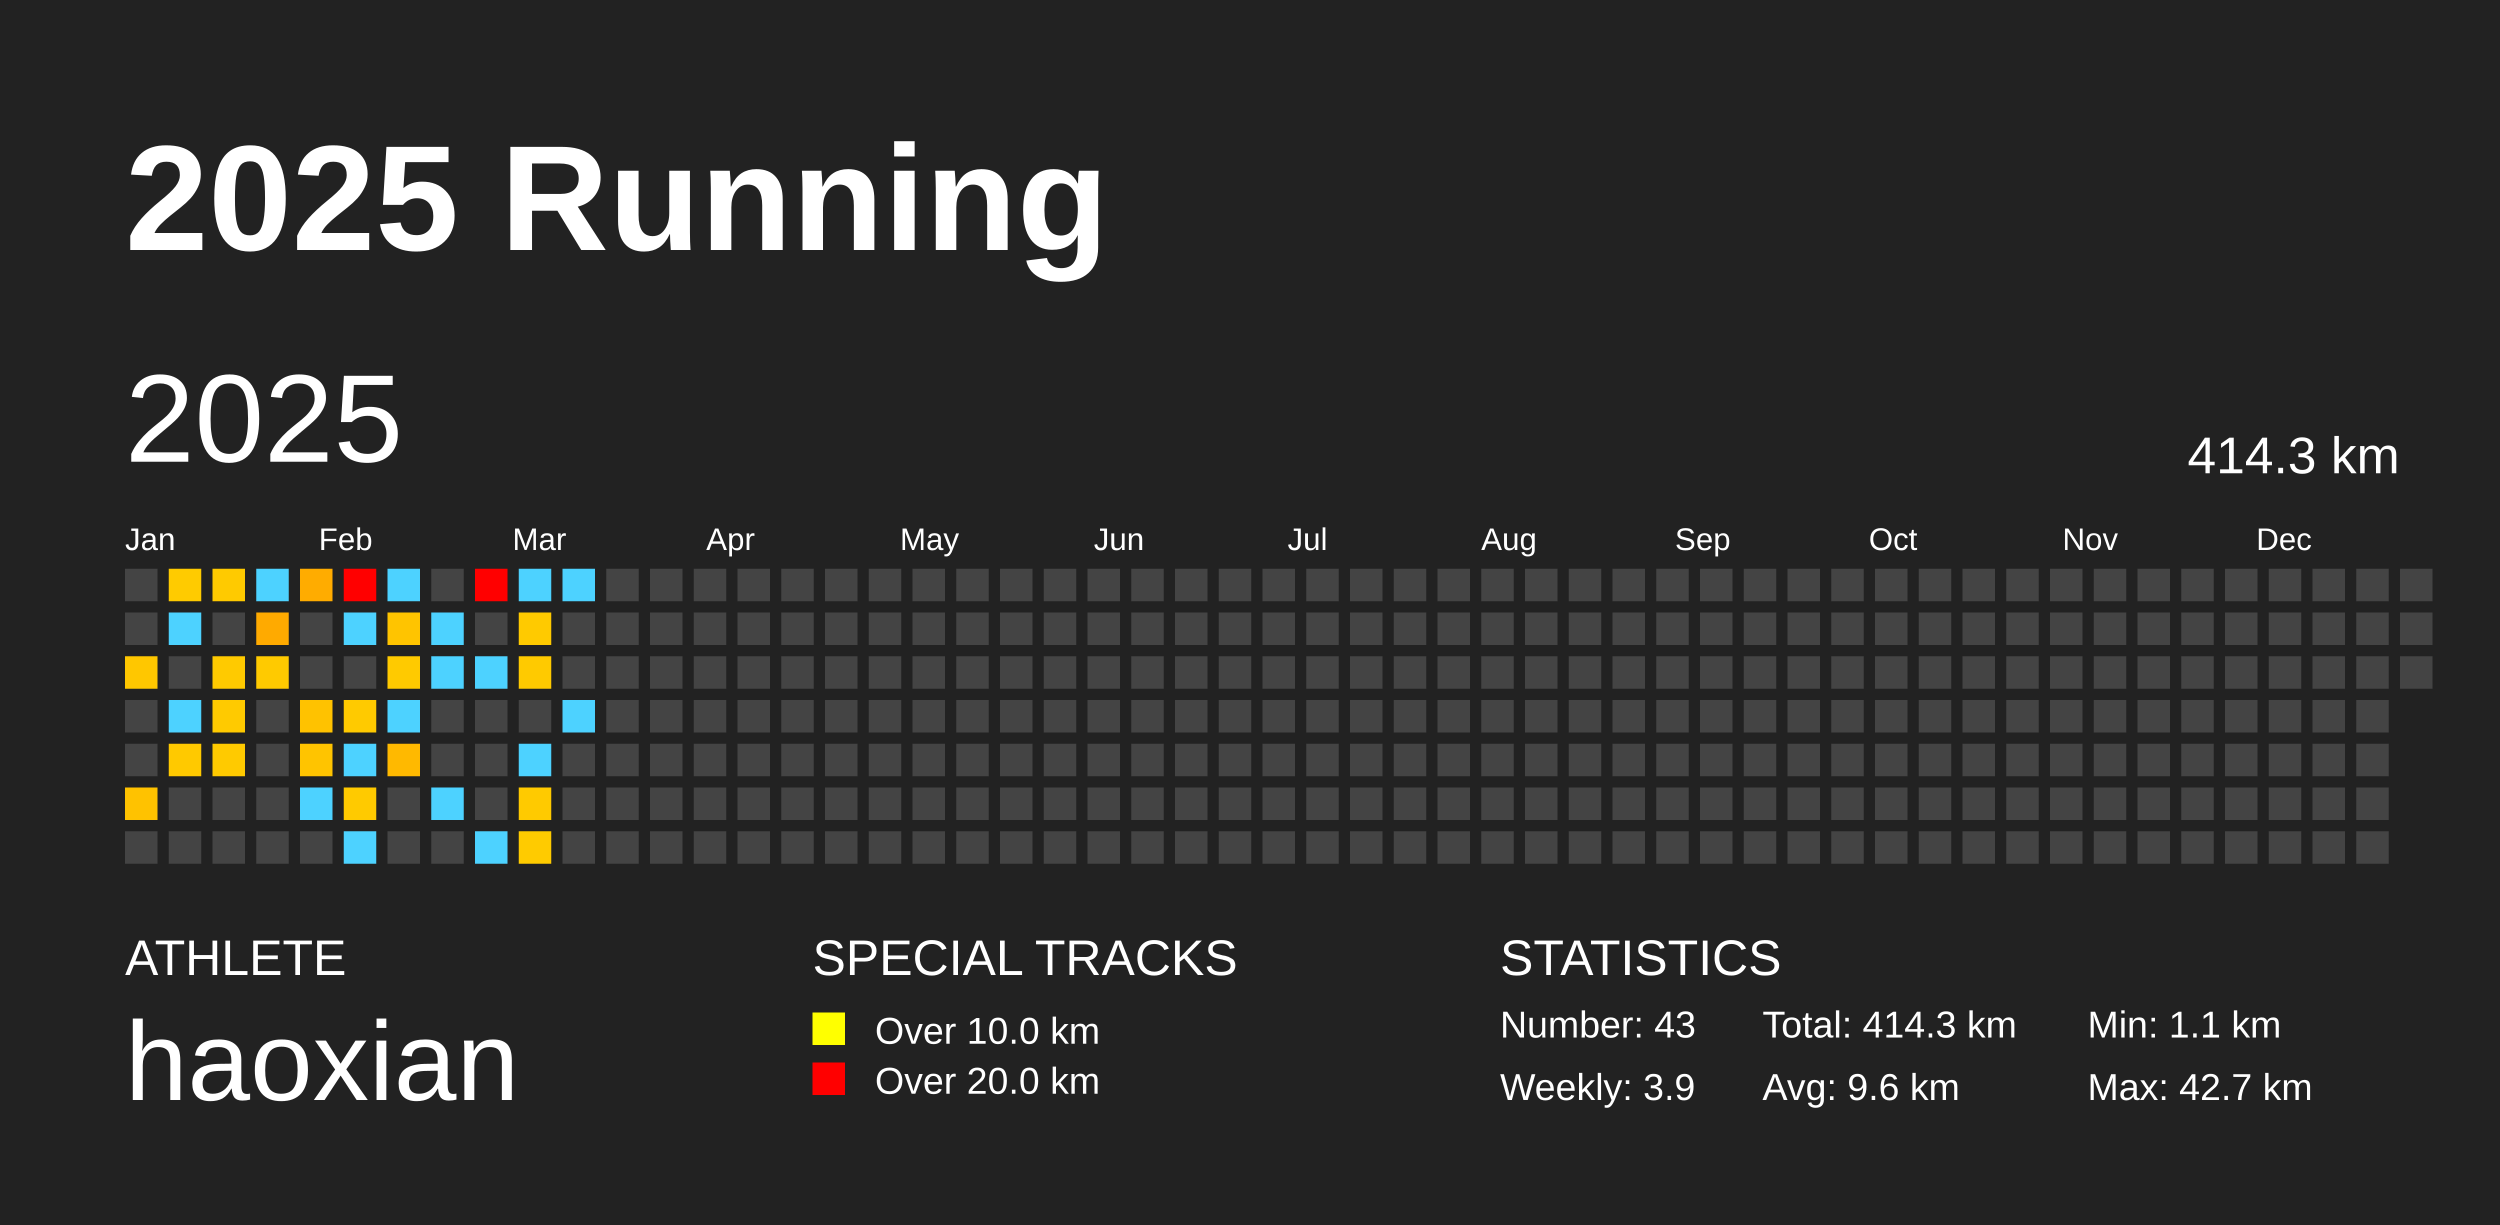
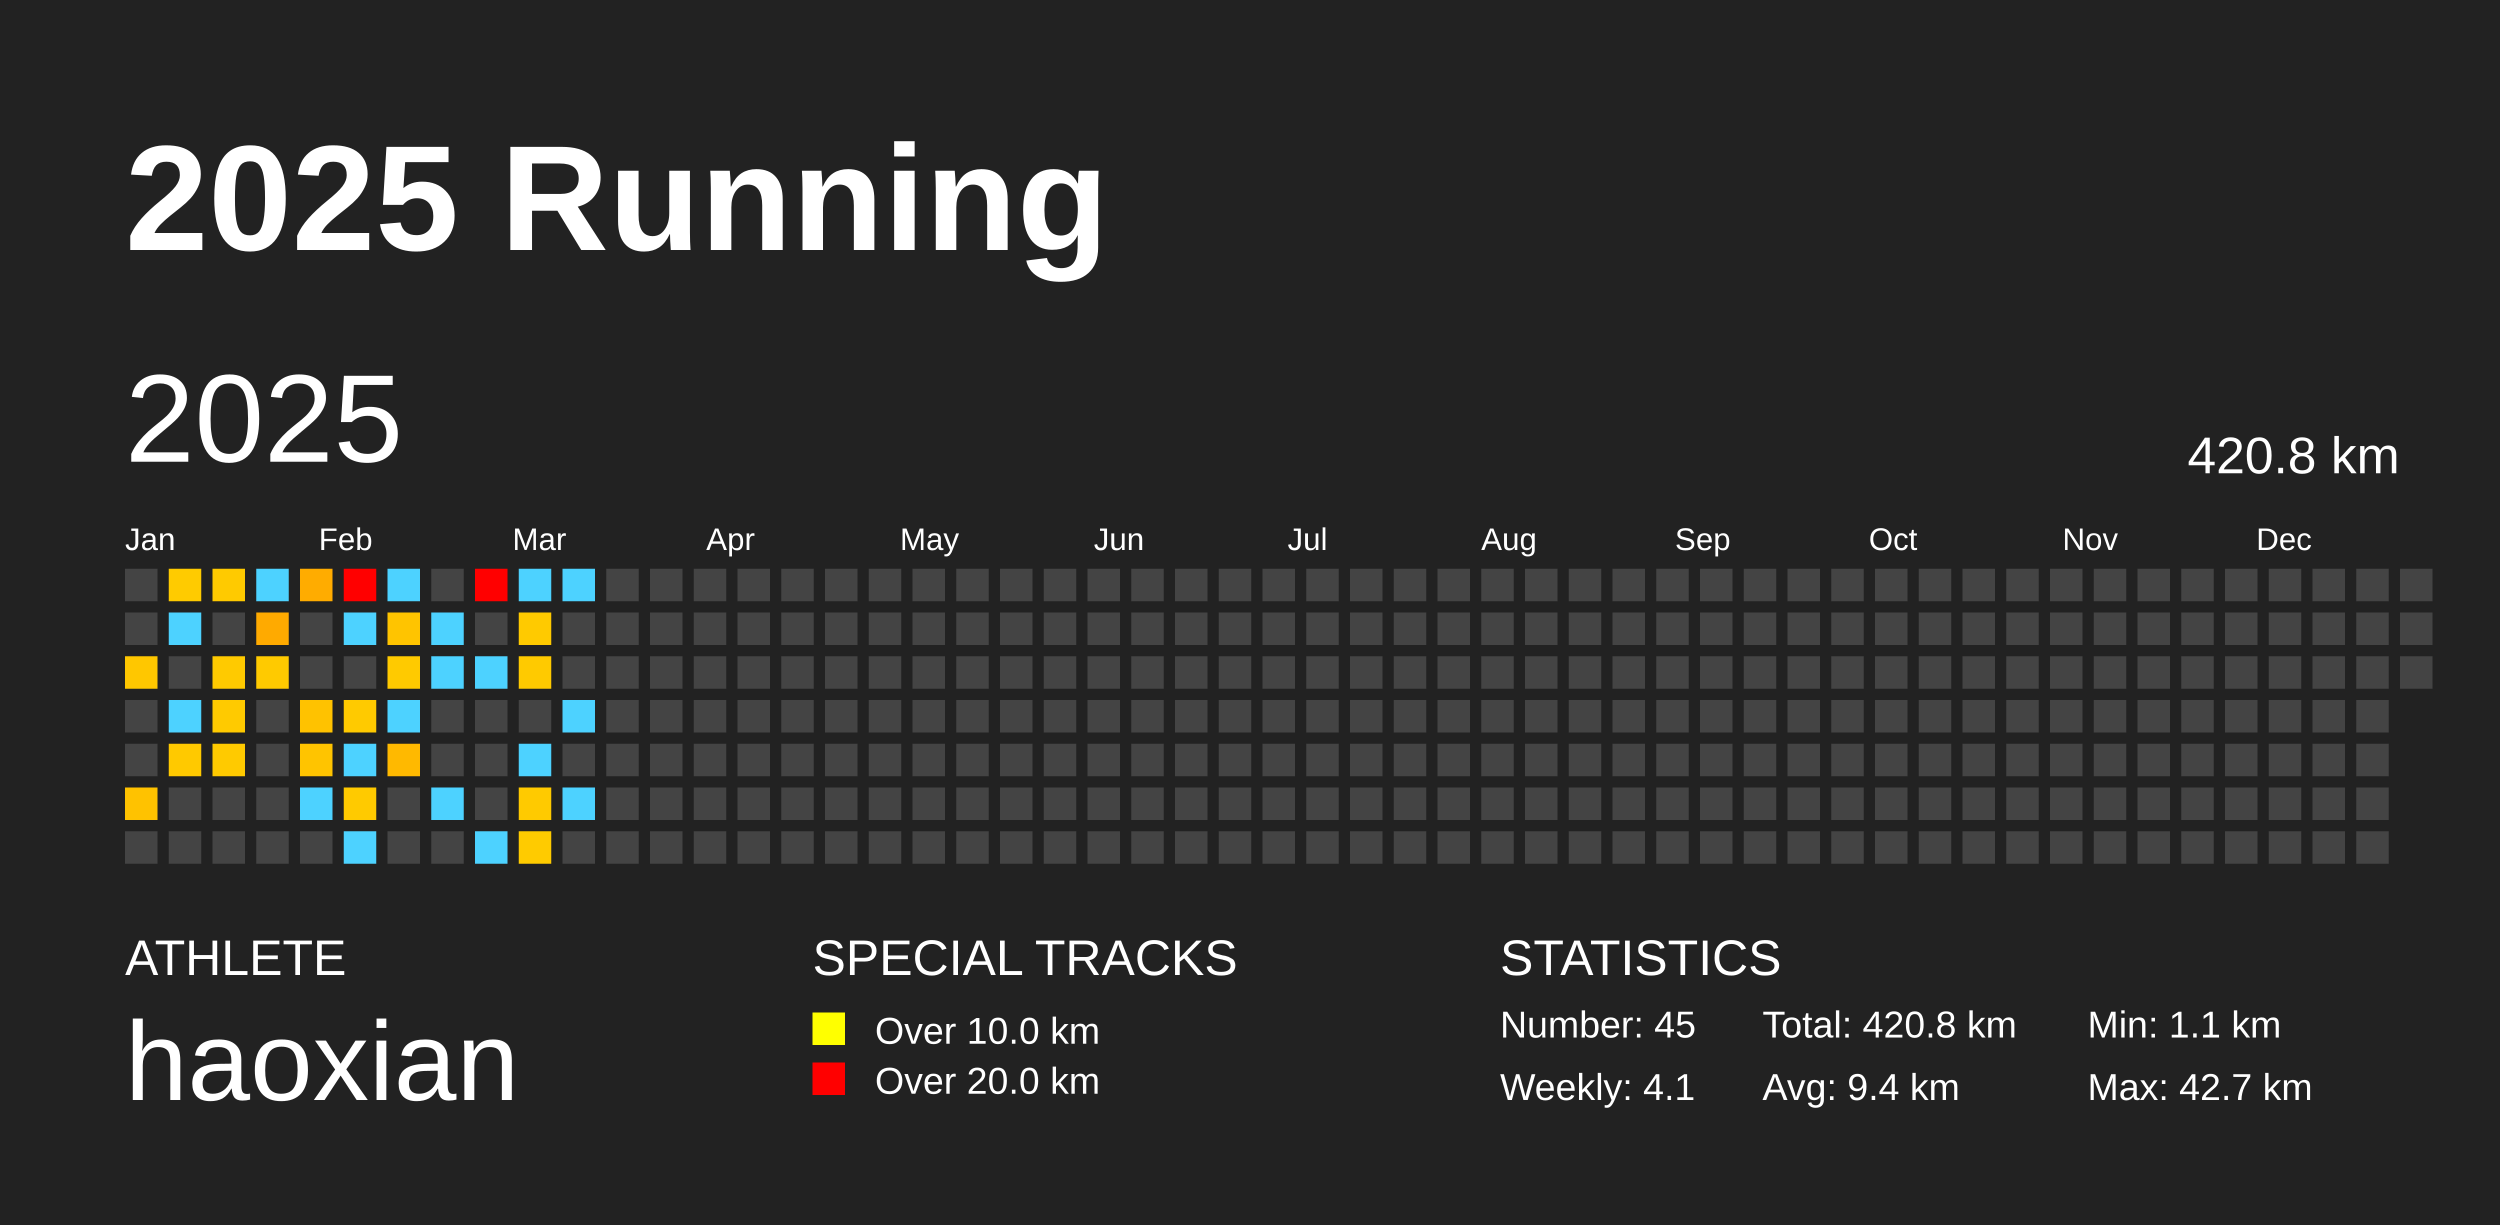
<svg xmlns="http://www.w3.org/2000/svg" baseProfile="full" height="98mm" version="1.1" viewBox="0,0,200,98" width="200mm">
  <defs />
  <rect fill="#222222" height="98" width="200" x="0" y="0" />
  <text fill="#FFFFFF" style="font-size:12px; font-family:Arial; font-weight:bold;" x="10" y="20">2025 Running</text>
  <text fill="#FFFFFF" style="font-size:4px; font-family:Arial" x="10" y="78">ATHLETE</text>
  <text fill="#FFFFFF" style="font-size:9px; font-family:Arial" x="10" y="88">haoxian</text>
  <text fill="#FFFFFF" style="font-size:4px; font-family:Arial" x="65" y="78">SPECIAL TRACKS</text>
  <rect fill="yellow" height="2.6" width="2.6" x="65" y="81" />
  <text fill="#FFFFFF" style="font-size:3px; font-family:Arial" x="70" y="83.5">Over 10.0 km</text>
  <rect fill="red" height="2.6" width="2.6" x="65" y="85" />
  <text fill="#FFFFFF" style="font-size:3px; font-family:Arial" x="70" y="87.5">Over 20.0 km</text>
  <text fill="#FFFFFF" style="font-size:4px; font-family:Arial" x="120" y="78">STATISTICS</text>
-   <text fill="#FFFFFF" style="font-size:3px; font-family:Arial" x="120" y="83">Number: 43</text>
-   <text fill="#FFFFFF" style="font-size:3px; font-family:Arial" x="120" y="88">Weekly: 3.9</text>
-   <text fill="#FFFFFF" style="font-size:3px; font-family:Arial" x="141" y="83">Total: 414.3 km</text>
-   <text fill="#FFFFFF" style="font-size:3px; font-family:Arial" x="141" y="88">Avg: 9.6 km</text>
+   <text fill="#FFFFFF" style="font-size:3px; font-family:Arial" x="120" y="83">Number: 45</text>
+   <text fill="#FFFFFF" style="font-size:3px; font-family:Arial" x="120" y="88">Weekly: 4.1</text>
+   <text fill="#FFFFFF" style="font-size:3px; font-family:Arial" x="141" y="83">Total: 420.8 km</text>
+   <text fill="#FFFFFF" style="font-size:3px; font-family:Arial" x="141" y="88">Avg: 9.4 km</text>
  <text fill="#FFFFFF" style="font-size:3px; font-family:Arial" x="167" y="83">Min: 1.1 km</text>
  <text fill="#FFFFFF" style="font-size:3px; font-family:Arial" x="167" y="88">Max: 42.7 km</text>
  <text dominant-baseline="hanging" fill="#FFFFFF" style="font-size:10.0px; font-family:Arial;" x="10" y="30">2025</text>
-   <text dominant-baseline="hanging" fill="#FFFFFF" style="font-size:4.125px; font-family:Arial;" x="175" y="35">414.3 km</text>
+   <text dominant-baseline="hanging" fill="#FFFFFF" style="font-size:4.125px; font-family:Arial;" x="175" y="35">420.8 km</text>
  <text fill="#FFFFFF" style="font-size:2.5px; font-family:Arial" x="10.0" y="44">Jan</text>
  <text fill="#FFFFFF" style="font-size:2.5px; font-family:Arial" x="25.5" y="44">Feb</text>
  <text fill="#FFFFFF" style="font-size:2.5px; font-family:Arial" x="41.0" y="44">Mar</text>
  <text fill="#FFFFFF" style="font-size:2.5px; font-family:Arial" x="56.5" y="44">Apr</text>
  <text fill="#FFFFFF" style="font-size:2.5px; font-family:Arial" x="72.0" y="44">May</text>
  <text fill="#FFFFFF" style="font-size:2.5px; font-family:Arial" x="87.5" y="44">Jun</text>
  <text fill="#FFFFFF" style="font-size:2.5px; font-family:Arial" x="103.0" y="44">Jul</text>
  <text fill="#FFFFFF" style="font-size:2.5px; font-family:Arial" x="118.5" y="44">Aug</text>
  <text fill="#FFFFFF" style="font-size:2.5px; font-family:Arial" x="134.0" y="44">Sep</text>
  <text fill="#FFFFFF" style="font-size:2.5px; font-family:Arial" x="149.5" y="44">Oct</text>
  <text fill="#FFFFFF" style="font-size:2.5px; font-family:Arial" x="165.0" y="44">Nov</text>
  <text fill="#FFFFFF" style="font-size:2.5px; font-family:Arial" x="180.5" y="44">Dec</text>
  <rect fill="#444444" height="2.6" width="2.6" x="10.0" y="45.5" />
  <rect fill="#444444" height="2.6" width="2.6" x="10.0" y="49.0" />
  <rect fill="#ffc700" height="2.6" width="2.6" x="10.0" y="52.5" />
  <rect fill="#444444" height="2.6" width="2.6" x="10.0" y="56.0" />
  <rect fill="#444444" height="2.6" width="2.6" x="10.0" y="59.5" />
  <rect fill="#ffc200" height="2.6" width="2.6" x="10.0" y="63.0" />
  <rect fill="#444444" height="2.6" width="2.6" x="10.0" y="66.5" />
  <rect fill="#ffcb00" height="2.6" width="2.6" x="13.5" y="45.5" />
  <rect fill="#4dd2ff" height="2.6" width="2.6" x="13.5" y="49.0" />
  <rect fill="#444444" height="2.6" width="2.6" x="13.5" y="52.5" />
  <rect fill="#4dd2ff" height="2.6" width="2.6" x="13.5" y="56.0" />
  <rect fill="#ffc900" height="2.6" width="2.6" x="13.5" y="59.5" />
  <rect fill="#444444" height="2.6" width="2.6" x="13.5" y="63.0" />
  <rect fill="#444444" height="2.6" width="2.6" x="13.5" y="66.5" />
  <rect fill="#ffca00" height="2.6" width="2.6" x="17.0" y="45.5" />
  <rect fill="#444444" height="2.6" width="2.6" x="17.0" y="49.0" />
  <rect fill="#ffca00" height="2.6" width="2.6" x="17.0" y="52.5" />
  <rect fill="#ffca00" height="2.6" width="2.6" x="17.0" y="56.0" />
  <rect fill="#ffca00" height="2.6" width="2.6" x="17.0" y="59.5" />
  <rect fill="#444444" height="2.6" width="2.6" x="17.0" y="63.0" />
  <rect fill="#444444" height="2.6" width="2.6" x="17.0" y="66.5" />
  <rect fill="#4dd2ff" height="2.6" width="2.6" x="20.5" y="45.5" />
  <rect fill="#ffaa00" height="2.6" width="2.6" x="20.5" y="49.0" />
  <rect fill="#ffca00" height="2.6" width="2.6" x="20.5" y="52.5" />
  <rect fill="#444444" height="2.6" width="2.6" x="20.5" y="56.0" />
  <rect fill="#444444" height="2.6" width="2.6" x="20.5" y="59.5" />
  <rect fill="#444444" height="2.6" width="2.6" x="20.5" y="63.0" />
  <rect fill="#444444" height="2.6" width="2.6" x="20.5" y="66.5" />
  <rect fill="#ffac00" height="2.6" width="2.6" x="24.0" y="45.5" />
  <rect fill="#444444" height="2.6" width="2.6" x="24.0" y="49.0" />
  <rect fill="#444444" height="2.6" width="2.6" x="24.0" y="52.5" />
  <rect fill="#ffc200" height="2.6" width="2.6" x="24.0" y="56.0" />
  <rect fill="#ffc400" height="2.6" width="2.6" x="24.0" y="59.5" />
  <rect fill="#4dd2ff" height="2.6" width="2.6" x="24.0" y="63.0" />
  <rect fill="#444444" height="2.6" width="2.6" x="24.0" y="66.5" />
  <rect fill="red" height="2.6" width="2.6" x="27.5" y="45.5" />
  <rect fill="#4dd2ff" height="2.6" width="2.6" x="27.5" y="49.0" />
  <rect fill="#444444" height="2.6" width="2.6" x="27.5" y="52.5" />
  <rect fill="#ffca00" height="2.6" width="2.6" x="27.5" y="56.0" />
  <rect fill="#4dd2ff" height="2.6" width="2.6" x="27.5" y="59.5" />
  <rect fill="#ffca00" height="2.6" width="2.6" x="27.5" y="63.0" />
  <rect fill="#4dd2ff" height="2.6" width="2.6" x="27.5" y="66.5" />
  <rect fill="#4dd2ff" height="2.6" width="2.6" x="31.0" y="45.5" />
  <rect fill="#ffc400" height="2.6" width="2.6" x="31.0" y="49.0" />
  <rect fill="#ffca00" height="2.6" width="2.6" x="31.0" y="52.5" />
  <rect fill="#4dd2ff" height="2.6" width="2.6" x="31.0" y="56.0" />
  <rect fill="#ffb900" height="2.6" width="2.6" x="31.0" y="59.5" />
  <rect fill="#444444" height="2.6" width="2.6" x="31.0" y="63.0" />
  <rect fill="#444444" height="2.6" width="2.6" x="31.0" y="66.5" />
  <rect fill="#444444" height="2.6" width="2.6" x="34.5" y="45.5" />
  <rect fill="#4dd2ff" height="2.6" width="2.6" x="34.5" y="49.0" />
  <rect fill="#4dd2ff" height="2.6" width="2.6" x="34.5" y="52.5" />
  <rect fill="#444444" height="2.6" width="2.6" x="34.5" y="56.0" />
  <rect fill="#444444" height="2.6" width="2.6" x="34.5" y="59.5" />
  <rect fill="#4dd2ff" height="2.6" width="2.6" x="34.5" y="63.0" />
  <rect fill="#444444" height="2.6" width="2.6" x="34.5" y="66.5" />
  <rect fill="red" height="2.6" width="2.6" x="38.0" y="45.5" />
  <rect fill="#444444" height="2.6" width="2.6" x="38.0" y="49.0" />
  <rect fill="#4dd2ff" height="2.6" width="2.6" x="38.0" y="52.5" />
  <rect fill="#444444" height="2.6" width="2.6" x="38.0" y="56.0" />
  <rect fill="#444444" height="2.6" width="2.6" x="38.0" y="59.5" />
  <rect fill="#444444" height="2.6" width="2.6" x="38.0" y="63.0" />
  <rect fill="#4dd2ff" height="2.6" width="2.6" x="38.0" y="66.5" />
  <rect fill="#4dd2ff" height="2.6" width="2.6" x="41.5" y="45.5" />
  <rect fill="#ffca00" height="2.6" width="2.6" x="41.5" y="49.0" />
  <rect fill="#ffca00" height="2.6" width="2.6" x="41.5" y="52.5" />
  <rect fill="#444444" height="2.6" width="2.6" x="41.5" y="56.0" />
  <rect fill="#4dd2ff" height="2.6" width="2.6" x="41.5" y="59.5" />
  <rect fill="#ffca00" height="2.6" width="2.6" x="41.5" y="63.0" />
  <rect fill="#ffcb00" height="2.6" width="2.6" x="41.5" y="66.5" />
  <rect fill="#4dd2ff" height="2.6" width="2.6" x="45.0" y="45.5" />
  <rect fill="#444444" height="2.6" width="2.6" x="45.0" y="49.0" />
  <rect fill="#444444" height="2.6" width="2.6" x="45.0" y="52.5" />
  <rect fill="#4dd2ff" height="2.6" width="2.6" x="45.0" y="56.0" />
  <rect fill="#444444" height="2.6" width="2.6" x="45.0" y="59.5" />
-   <rect fill="#444444" height="2.6" width="2.6" x="45.0" y="63.0" />
+   <rect fill="#4dd2ff" height="2.6" width="2.6" x="45.0" y="63.0" />
  <rect fill="#444444" height="2.6" width="2.6" x="45.0" y="66.5" />
  <rect fill="#444444" height="2.6" width="2.6" x="48.5" y="45.5" />
  <rect fill="#444444" height="2.6" width="2.6" x="48.5" y="49.0" />
  <rect fill="#444444" height="2.6" width="2.6" x="48.5" y="52.5" />
  <rect fill="#444444" height="2.6" width="2.6" x="48.5" y="56.0" />
  <rect fill="#444444" height="2.6" width="2.6" x="48.5" y="59.5" />
  <rect fill="#444444" height="2.6" width="2.6" x="48.5" y="63.0" />
  <rect fill="#444444" height="2.6" width="2.6" x="48.5" y="66.5" />
  <rect fill="#444444" height="2.6" width="2.6" x="52.0" y="45.5" />
  <rect fill="#444444" height="2.6" width="2.6" x="52.0" y="49.0" />
  <rect fill="#444444" height="2.6" width="2.6" x="52.0" y="52.5" />
  <rect fill="#444444" height="2.6" width="2.6" x="52.0" y="56.0" />
  <rect fill="#444444" height="2.6" width="2.6" x="52.0" y="59.5" />
  <rect fill="#444444" height="2.6" width="2.6" x="52.0" y="63.0" />
  <rect fill="#444444" height="2.6" width="2.6" x="52.0" y="66.5" />
  <rect fill="#444444" height="2.6" width="2.6" x="55.5" y="45.5" />
  <rect fill="#444444" height="2.6" width="2.6" x="55.5" y="49.0" />
  <rect fill="#444444" height="2.6" width="2.6" x="55.5" y="52.5" />
  <rect fill="#444444" height="2.6" width="2.6" x="55.5" y="56.0" />
  <rect fill="#444444" height="2.6" width="2.6" x="55.5" y="59.5" />
  <rect fill="#444444" height="2.6" width="2.6" x="55.5" y="63.0" />
  <rect fill="#444444" height="2.6" width="2.6" x="55.5" y="66.5" />
  <rect fill="#444444" height="2.6" width="2.6" x="59.0" y="45.5" />
  <rect fill="#444444" height="2.6" width="2.6" x="59.0" y="49.0" />
  <rect fill="#444444" height="2.6" width="2.6" x="59.0" y="52.5" />
  <rect fill="#444444" height="2.6" width="2.6" x="59.0" y="56.0" />
  <rect fill="#444444" height="2.6" width="2.6" x="59.0" y="59.5" />
  <rect fill="#444444" height="2.6" width="2.6" x="59.0" y="63.0" />
  <rect fill="#444444" height="2.6" width="2.6" x="59.0" y="66.5" />
  <rect fill="#444444" height="2.6" width="2.6" x="62.5" y="45.5" />
  <rect fill="#444444" height="2.6" width="2.6" x="62.5" y="49.0" />
  <rect fill="#444444" height="2.6" width="2.6" x="62.5" y="52.5" />
  <rect fill="#444444" height="2.6" width="2.6" x="62.5" y="56.0" />
  <rect fill="#444444" height="2.6" width="2.6" x="62.5" y="59.5" />
  <rect fill="#444444" height="2.6" width="2.6" x="62.5" y="63.0" />
  <rect fill="#444444" height="2.6" width="2.6" x="62.5" y="66.5" />
  <rect fill="#444444" height="2.6" width="2.6" x="66.0" y="45.5" />
  <rect fill="#444444" height="2.6" width="2.6" x="66.0" y="49.0" />
  <rect fill="#444444" height="2.6" width="2.6" x="66.0" y="52.5" />
  <rect fill="#444444" height="2.6" width="2.6" x="66.0" y="56.0" />
  <rect fill="#444444" height="2.6" width="2.6" x="66.0" y="59.5" />
  <rect fill="#444444" height="2.6" width="2.6" x="66.0" y="63.0" />
  <rect fill="#444444" height="2.6" width="2.6" x="66.0" y="66.5" />
  <rect fill="#444444" height="2.6" width="2.6" x="69.5" y="45.5" />
  <rect fill="#444444" height="2.6" width="2.6" x="69.5" y="49.0" />
  <rect fill="#444444" height="2.6" width="2.6" x="69.5" y="52.5" />
  <rect fill="#444444" height="2.6" width="2.6" x="69.5" y="56.0" />
  <rect fill="#444444" height="2.6" width="2.6" x="69.5" y="59.5" />
  <rect fill="#444444" height="2.6" width="2.6" x="69.5" y="63.0" />
  <rect fill="#444444" height="2.6" width="2.6" x="69.5" y="66.5" />
  <rect fill="#444444" height="2.6" width="2.6" x="73.0" y="45.5" />
  <rect fill="#444444" height="2.6" width="2.6" x="73.0" y="49.0" />
  <rect fill="#444444" height="2.6" width="2.6" x="73.0" y="52.5" />
  <rect fill="#444444" height="2.6" width="2.6" x="73.0" y="56.0" />
  <rect fill="#444444" height="2.6" width="2.6" x="73.0" y="59.5" />
  <rect fill="#444444" height="2.6" width="2.6" x="73.0" y="63.0" />
  <rect fill="#444444" height="2.6" width="2.6" x="73.0" y="66.5" />
  <rect fill="#444444" height="2.6" width="2.6" x="76.5" y="45.5" />
  <rect fill="#444444" height="2.6" width="2.6" x="76.5" y="49.0" />
  <rect fill="#444444" height="2.6" width="2.6" x="76.5" y="52.5" />
  <rect fill="#444444" height="2.6" width="2.6" x="76.5" y="56.0" />
  <rect fill="#444444" height="2.6" width="2.6" x="76.5" y="59.5" />
  <rect fill="#444444" height="2.6" width="2.6" x="76.5" y="63.0" />
  <rect fill="#444444" height="2.6" width="2.6" x="76.5" y="66.5" />
  <rect fill="#444444" height="2.6" width="2.6" x="80.0" y="45.5" />
  <rect fill="#444444" height="2.6" width="2.6" x="80.0" y="49.0" />
  <rect fill="#444444" height="2.6" width="2.6" x="80.0" y="52.5" />
  <rect fill="#444444" height="2.6" width="2.6" x="80.0" y="56.0" />
  <rect fill="#444444" height="2.6" width="2.6" x="80.0" y="59.5" />
  <rect fill="#444444" height="2.6" width="2.6" x="80.0" y="63.0" />
  <rect fill="#444444" height="2.6" width="2.6" x="80.0" y="66.5" />
  <rect fill="#444444" height="2.6" width="2.6" x="83.5" y="45.5" />
  <rect fill="#444444" height="2.6" width="2.6" x="83.5" y="49.0" />
  <rect fill="#444444" height="2.6" width="2.6" x="83.5" y="52.5" />
  <rect fill="#444444" height="2.6" width="2.6" x="83.5" y="56.0" />
  <rect fill="#444444" height="2.6" width="2.6" x="83.5" y="59.5" />
  <rect fill="#444444" height="2.6" width="2.6" x="83.5" y="63.0" />
  <rect fill="#444444" height="2.6" width="2.6" x="83.5" y="66.5" />
  <rect fill="#444444" height="2.6" width="2.6" x="87.0" y="45.5" />
  <rect fill="#444444" height="2.6" width="2.6" x="87.0" y="49.0" />
  <rect fill="#444444" height="2.6" width="2.6" x="87.0" y="52.5" />
  <rect fill="#444444" height="2.6" width="2.6" x="87.0" y="56.0" />
  <rect fill="#444444" height="2.6" width="2.6" x="87.0" y="59.5" />
  <rect fill="#444444" height="2.6" width="2.6" x="87.0" y="63.0" />
  <rect fill="#444444" height="2.6" width="2.6" x="87.0" y="66.5" />
  <rect fill="#444444" height="2.6" width="2.6" x="90.5" y="45.5" />
  <rect fill="#444444" height="2.6" width="2.6" x="90.5" y="49.0" />
  <rect fill="#444444" height="2.6" width="2.6" x="90.5" y="52.5" />
  <rect fill="#444444" height="2.6" width="2.6" x="90.5" y="56.0" />
  <rect fill="#444444" height="2.6" width="2.6" x="90.5" y="59.5" />
  <rect fill="#444444" height="2.6" width="2.6" x="90.5" y="63.0" />
  <rect fill="#444444" height="2.6" width="2.6" x="90.5" y="66.5" />
  <rect fill="#444444" height="2.6" width="2.6" x="94.0" y="45.5" />
  <rect fill="#444444" height="2.6" width="2.6" x="94.0" y="49.0" />
  <rect fill="#444444" height="2.6" width="2.6" x="94.0" y="52.5" />
  <rect fill="#444444" height="2.6" width="2.6" x="94.0" y="56.0" />
  <rect fill="#444444" height="2.6" width="2.6" x="94.0" y="59.5" />
  <rect fill="#444444" height="2.6" width="2.6" x="94.0" y="63.0" />
  <rect fill="#444444" height="2.6" width="2.6" x="94.0" y="66.5" />
  <rect fill="#444444" height="2.6" width="2.6" x="97.5" y="45.5" />
  <rect fill="#444444" height="2.6" width="2.6" x="97.5" y="49.0" />
  <rect fill="#444444" height="2.6" width="2.6" x="97.5" y="52.5" />
  <rect fill="#444444" height="2.6" width="2.6" x="97.5" y="56.0" />
  <rect fill="#444444" height="2.6" width="2.6" x="97.5" y="59.5" />
  <rect fill="#444444" height="2.6" width="2.6" x="97.5" y="63.0" />
  <rect fill="#444444" height="2.6" width="2.6" x="97.5" y="66.5" />
  <rect fill="#444444" height="2.6" width="2.6" x="101.0" y="45.5" />
  <rect fill="#444444" height="2.6" width="2.6" x="101.0" y="49.0" />
  <rect fill="#444444" height="2.6" width="2.6" x="101.0" y="52.5" />
  <rect fill="#444444" height="2.6" width="2.6" x="101.0" y="56.0" />
  <rect fill="#444444" height="2.6" width="2.6" x="101.0" y="59.5" />
  <rect fill="#444444" height="2.6" width="2.6" x="101.0" y="63.0" />
  <rect fill="#444444" height="2.6" width="2.6" x="101.0" y="66.5" />
  <rect fill="#444444" height="2.6" width="2.6" x="104.5" y="45.5" />
  <rect fill="#444444" height="2.6" width="2.6" x="104.5" y="49.0" />
  <rect fill="#444444" height="2.6" width="2.6" x="104.5" y="52.5" />
  <rect fill="#444444" height="2.6" width="2.6" x="104.5" y="56.0" />
  <rect fill="#444444" height="2.6" width="2.6" x="104.5" y="59.5" />
  <rect fill="#444444" height="2.6" width="2.6" x="104.5" y="63.0" />
  <rect fill="#444444" height="2.6" width="2.6" x="104.5" y="66.5" />
  <rect fill="#444444" height="2.6" width="2.6" x="108.0" y="45.5" />
  <rect fill="#444444" height="2.6" width="2.6" x="108.0" y="49.0" />
  <rect fill="#444444" height="2.6" width="2.6" x="108.0" y="52.5" />
  <rect fill="#444444" height="2.6" width="2.6" x="108.0" y="56.0" />
  <rect fill="#444444" height="2.6" width="2.6" x="108.0" y="59.5" />
  <rect fill="#444444" height="2.6" width="2.6" x="108.0" y="63.0" />
  <rect fill="#444444" height="2.6" width="2.6" x="108.0" y="66.5" />
  <rect fill="#444444" height="2.6" width="2.6" x="111.5" y="45.5" />
  <rect fill="#444444" height="2.6" width="2.6" x="111.5" y="49.0" />
  <rect fill="#444444" height="2.6" width="2.6" x="111.5" y="52.5" />
  <rect fill="#444444" height="2.6" width="2.6" x="111.5" y="56.0" />
  <rect fill="#444444" height="2.6" width="2.6" x="111.5" y="59.5" />
  <rect fill="#444444" height="2.6" width="2.6" x="111.5" y="63.0" />
  <rect fill="#444444" height="2.6" width="2.6" x="111.5" y="66.5" />
  <rect fill="#444444" height="2.6" width="2.6" x="115.0" y="45.5" />
  <rect fill="#444444" height="2.6" width="2.6" x="115.0" y="49.0" />
  <rect fill="#444444" height="2.6" width="2.6" x="115.0" y="52.5" />
  <rect fill="#444444" height="2.6" width="2.6" x="115.0" y="56.0" />
  <rect fill="#444444" height="2.6" width="2.6" x="115.0" y="59.5" />
  <rect fill="#444444" height="2.6" width="2.6" x="115.0" y="63.0" />
  <rect fill="#444444" height="2.6" width="2.6" x="115.0" y="66.5" />
  <rect fill="#444444" height="2.6" width="2.6" x="118.5" y="45.5" />
  <rect fill="#444444" height="2.6" width="2.6" x="118.5" y="49.0" />
  <rect fill="#444444" height="2.6" width="2.6" x="118.5" y="52.5" />
  <rect fill="#444444" height="2.6" width="2.6" x="118.5" y="56.0" />
  <rect fill="#444444" height="2.6" width="2.6" x="118.5" y="59.5" />
  <rect fill="#444444" height="2.6" width="2.6" x="118.5" y="63.0" />
  <rect fill="#444444" height="2.6" width="2.6" x="118.5" y="66.5" />
  <rect fill="#444444" height="2.6" width="2.6" x="122.0" y="45.5" />
  <rect fill="#444444" height="2.6" width="2.6" x="122.0" y="49.0" />
  <rect fill="#444444" height="2.6" width="2.6" x="122.0" y="52.5" />
  <rect fill="#444444" height="2.6" width="2.6" x="122.0" y="56.0" />
  <rect fill="#444444" height="2.6" width="2.6" x="122.0" y="59.5" />
  <rect fill="#444444" height="2.6" width="2.6" x="122.0" y="63.0" />
  <rect fill="#444444" height="2.6" width="2.6" x="122.0" y="66.5" />
  <rect fill="#444444" height="2.6" width="2.6" x="125.5" y="45.5" />
  <rect fill="#444444" height="2.6" width="2.6" x="125.5" y="49.0" />
  <rect fill="#444444" height="2.6" width="2.6" x="125.5" y="52.5" />
  <rect fill="#444444" height="2.6" width="2.6" x="125.5" y="56.0" />
  <rect fill="#444444" height="2.6" width="2.6" x="125.5" y="59.5" />
  <rect fill="#444444" height="2.6" width="2.6" x="125.5" y="63.0" />
  <rect fill="#444444" height="2.6" width="2.6" x="125.5" y="66.5" />
  <rect fill="#444444" height="2.6" width="2.6" x="129.0" y="45.5" />
  <rect fill="#444444" height="2.6" width="2.6" x="129.0" y="49.0" />
  <rect fill="#444444" height="2.6" width="2.6" x="129.0" y="52.5" />
  <rect fill="#444444" height="2.6" width="2.6" x="129.0" y="56.0" />
  <rect fill="#444444" height="2.6" width="2.6" x="129.0" y="59.5" />
  <rect fill="#444444" height="2.6" width="2.6" x="129.0" y="63.0" />
  <rect fill="#444444" height="2.6" width="2.6" x="129.0" y="66.5" />
  <rect fill="#444444" height="2.6" width="2.6" x="132.5" y="45.5" />
  <rect fill="#444444" height="2.6" width="2.6" x="132.5" y="49.0" />
  <rect fill="#444444" height="2.6" width="2.6" x="132.5" y="52.5" />
  <rect fill="#444444" height="2.6" width="2.6" x="132.5" y="56.0" />
  <rect fill="#444444" height="2.6" width="2.6" x="132.5" y="59.5" />
  <rect fill="#444444" height="2.6" width="2.6" x="132.5" y="63.0" />
  <rect fill="#444444" height="2.6" width="2.6" x="132.5" y="66.5" />
  <rect fill="#444444" height="2.6" width="2.6" x="136.0" y="45.5" />
  <rect fill="#444444" height="2.6" width="2.6" x="136.0" y="49.0" />
  <rect fill="#444444" height="2.6" width="2.6" x="136.0" y="52.5" />
  <rect fill="#444444" height="2.6" width="2.6" x="136.0" y="56.0" />
  <rect fill="#444444" height="2.6" width="2.6" x="136.0" y="59.5" />
  <rect fill="#444444" height="2.6" width="2.6" x="136.0" y="63.0" />
  <rect fill="#444444" height="2.6" width="2.6" x="136.0" y="66.5" />
  <rect fill="#444444" height="2.6" width="2.6" x="139.5" y="45.5" />
  <rect fill="#444444" height="2.6" width="2.6" x="139.5" y="49.0" />
  <rect fill="#444444" height="2.6" width="2.6" x="139.5" y="52.5" />
  <rect fill="#444444" height="2.6" width="2.6" x="139.5" y="56.0" />
  <rect fill="#444444" height="2.6" width="2.6" x="139.5" y="59.5" />
  <rect fill="#444444" height="2.6" width="2.6" x="139.5" y="63.0" />
  <rect fill="#444444" height="2.6" width="2.6" x="139.5" y="66.5" />
  <rect fill="#444444" height="2.6" width="2.6" x="143.0" y="45.5" />
  <rect fill="#444444" height="2.6" width="2.6" x="143.0" y="49.0" />
  <rect fill="#444444" height="2.6" width="2.6" x="143.0" y="52.5" />
  <rect fill="#444444" height="2.6" width="2.6" x="143.0" y="56.0" />
  <rect fill="#444444" height="2.6" width="2.6" x="143.0" y="59.5" />
  <rect fill="#444444" height="2.6" width="2.6" x="143.0" y="63.0" />
  <rect fill="#444444" height="2.6" width="2.6" x="143.0" y="66.5" />
  <rect fill="#444444" height="2.6" width="2.6" x="146.5" y="45.5" />
  <rect fill="#444444" height="2.6" width="2.6" x="146.5" y="49.0" />
  <rect fill="#444444" height="2.6" width="2.6" x="146.5" y="52.5" />
  <rect fill="#444444" height="2.6" width="2.6" x="146.5" y="56.0" />
  <rect fill="#444444" height="2.6" width="2.6" x="146.5" y="59.5" />
  <rect fill="#444444" height="2.6" width="2.6" x="146.5" y="63.0" />
  <rect fill="#444444" height="2.6" width="2.6" x="146.5" y="66.5" />
  <rect fill="#444444" height="2.6" width="2.6" x="150.0" y="45.5" />
  <rect fill="#444444" height="2.6" width="2.6" x="150.0" y="49.0" />
  <rect fill="#444444" height="2.6" width="2.6" x="150.0" y="52.5" />
  <rect fill="#444444" height="2.6" width="2.6" x="150.0" y="56.0" />
  <rect fill="#444444" height="2.6" width="2.6" x="150.0" y="59.5" />
  <rect fill="#444444" height="2.6" width="2.6" x="150.0" y="63.0" />
  <rect fill="#444444" height="2.6" width="2.6" x="150.0" y="66.5" />
  <rect fill="#444444" height="2.6" width="2.6" x="153.5" y="45.5" />
  <rect fill="#444444" height="2.6" width="2.6" x="153.5" y="49.0" />
  <rect fill="#444444" height="2.6" width="2.6" x="153.5" y="52.5" />
  <rect fill="#444444" height="2.6" width="2.6" x="153.5" y="56.0" />
  <rect fill="#444444" height="2.6" width="2.6" x="153.5" y="59.5" />
  <rect fill="#444444" height="2.6" width="2.6" x="153.5" y="63.0" />
  <rect fill="#444444" height="2.6" width="2.6" x="153.5" y="66.5" />
  <rect fill="#444444" height="2.6" width="2.6" x="157.0" y="45.5" />
  <rect fill="#444444" height="2.6" width="2.6" x="157.0" y="49.0" />
  <rect fill="#444444" height="2.6" width="2.6" x="157.0" y="52.5" />
  <rect fill="#444444" height="2.6" width="2.6" x="157.0" y="56.0" />
  <rect fill="#444444" height="2.6" width="2.6" x="157.0" y="59.5" />
  <rect fill="#444444" height="2.6" width="2.6" x="157.0" y="63.0" />
  <rect fill="#444444" height="2.6" width="2.6" x="157.0" y="66.5" />
  <rect fill="#444444" height="2.6" width="2.6" x="160.5" y="45.5" />
  <rect fill="#444444" height="2.6" width="2.6" x="160.5" y="49.0" />
  <rect fill="#444444" height="2.6" width="2.6" x="160.5" y="52.5" />
  <rect fill="#444444" height="2.6" width="2.6" x="160.5" y="56.0" />
  <rect fill="#444444" height="2.6" width="2.6" x="160.5" y="59.5" />
  <rect fill="#444444" height="2.6" width="2.6" x="160.5" y="63.0" />
  <rect fill="#444444" height="2.6" width="2.6" x="160.5" y="66.5" />
  <rect fill="#444444" height="2.6" width="2.6" x="164.0" y="45.5" />
  <rect fill="#444444" height="2.6" width="2.6" x="164.0" y="49.0" />
  <rect fill="#444444" height="2.6" width="2.6" x="164.0" y="52.5" />
  <rect fill="#444444" height="2.6" width="2.6" x="164.0" y="56.0" />
  <rect fill="#444444" height="2.6" width="2.6" x="164.0" y="59.5" />
  <rect fill="#444444" height="2.6" width="2.6" x="164.0" y="63.0" />
  <rect fill="#444444" height="2.6" width="2.6" x="164.0" y="66.5" />
  <rect fill="#444444" height="2.6" width="2.6" x="167.5" y="45.5" />
  <rect fill="#444444" height="2.6" width="2.6" x="167.5" y="49.0" />
  <rect fill="#444444" height="2.6" width="2.6" x="167.5" y="52.5" />
  <rect fill="#444444" height="2.6" width="2.6" x="167.5" y="56.0" />
  <rect fill="#444444" height="2.6" width="2.6" x="167.5" y="59.5" />
  <rect fill="#444444" height="2.6" width="2.6" x="167.5" y="63.0" />
  <rect fill="#444444" height="2.6" width="2.6" x="167.5" y="66.5" />
  <rect fill="#444444" height="2.6" width="2.6" x="171.0" y="45.5" />
  <rect fill="#444444" height="2.6" width="2.6" x="171.0" y="49.0" />
  <rect fill="#444444" height="2.6" width="2.6" x="171.0" y="52.5" />
  <rect fill="#444444" height="2.6" width="2.6" x="171.0" y="56.0" />
  <rect fill="#444444" height="2.6" width="2.6" x="171.0" y="59.5" />
  <rect fill="#444444" height="2.6" width="2.6" x="171.0" y="63.0" />
  <rect fill="#444444" height="2.6" width="2.6" x="171.0" y="66.5" />
  <rect fill="#444444" height="2.6" width="2.6" x="174.5" y="45.5" />
  <rect fill="#444444" height="2.6" width="2.6" x="174.5" y="49.0" />
  <rect fill="#444444" height="2.6" width="2.6" x="174.5" y="52.5" />
  <rect fill="#444444" height="2.6" width="2.6" x="174.5" y="56.0" />
  <rect fill="#444444" height="2.6" width="2.6" x="174.5" y="59.5" />
  <rect fill="#444444" height="2.6" width="2.6" x="174.5" y="63.0" />
  <rect fill="#444444" height="2.6" width="2.6" x="174.5" y="66.5" />
  <rect fill="#444444" height="2.6" width="2.6" x="178.0" y="45.5" />
  <rect fill="#444444" height="2.6" width="2.6" x="178.0" y="49.0" />
  <rect fill="#444444" height="2.6" width="2.6" x="178.0" y="52.5" />
  <rect fill="#444444" height="2.6" width="2.6" x="178.0" y="56.0" />
  <rect fill="#444444" height="2.6" width="2.6" x="178.0" y="59.5" />
  <rect fill="#444444" height="2.6" width="2.6" x="178.0" y="63.0" />
  <rect fill="#444444" height="2.6" width="2.6" x="178.0" y="66.5" />
  <rect fill="#444444" height="2.6" width="2.6" x="181.5" y="45.5" />
  <rect fill="#444444" height="2.6" width="2.6" x="181.5" y="49.0" />
  <rect fill="#444444" height="2.6" width="2.6" x="181.5" y="52.5" />
  <rect fill="#444444" height="2.6" width="2.6" x="181.5" y="56.0" />
  <rect fill="#444444" height="2.6" width="2.6" x="181.5" y="59.5" />
  <rect fill="#444444" height="2.6" width="2.6" x="181.5" y="63.0" />
  <rect fill="#444444" height="2.6" width="2.6" x="181.5" y="66.5" />
  <rect fill="#444444" height="2.6" width="2.6" x="185.0" y="45.5" />
  <rect fill="#444444" height="2.6" width="2.6" x="185.0" y="49.0" />
  <rect fill="#444444" height="2.6" width="2.6" x="185.0" y="52.5" />
  <rect fill="#444444" height="2.6" width="2.6" x="185.0" y="56.0" />
  <rect fill="#444444" height="2.6" width="2.6" x="185.0" y="59.5" />
  <rect fill="#444444" height="2.6" width="2.6" x="185.0" y="63.0" />
  <rect fill="#444444" height="2.6" width="2.6" x="185.0" y="66.5" />
  <rect fill="#444444" height="2.6" width="2.6" x="188.5" y="45.5" />
  <rect fill="#444444" height="2.6" width="2.6" x="188.5" y="49.0" />
  <rect fill="#444444" height="2.6" width="2.6" x="188.5" y="52.5" />
  <rect fill="#444444" height="2.6" width="2.6" x="188.5" y="56.0" />
  <rect fill="#444444" height="2.6" width="2.6" x="188.5" y="59.5" />
  <rect fill="#444444" height="2.6" width="2.6" x="188.5" y="63.0" />
  <rect fill="#444444" height="2.6" width="2.6" x="188.5" y="66.5" />
  <rect fill="#444444" height="2.6" width="2.6" x="192.0" y="45.5" />
  <rect fill="#444444" height="2.6" width="2.6" x="192.0" y="49.0" />
  <rect fill="#444444" height="2.6" width="2.6" x="192.0" y="52.5" />
</svg>
